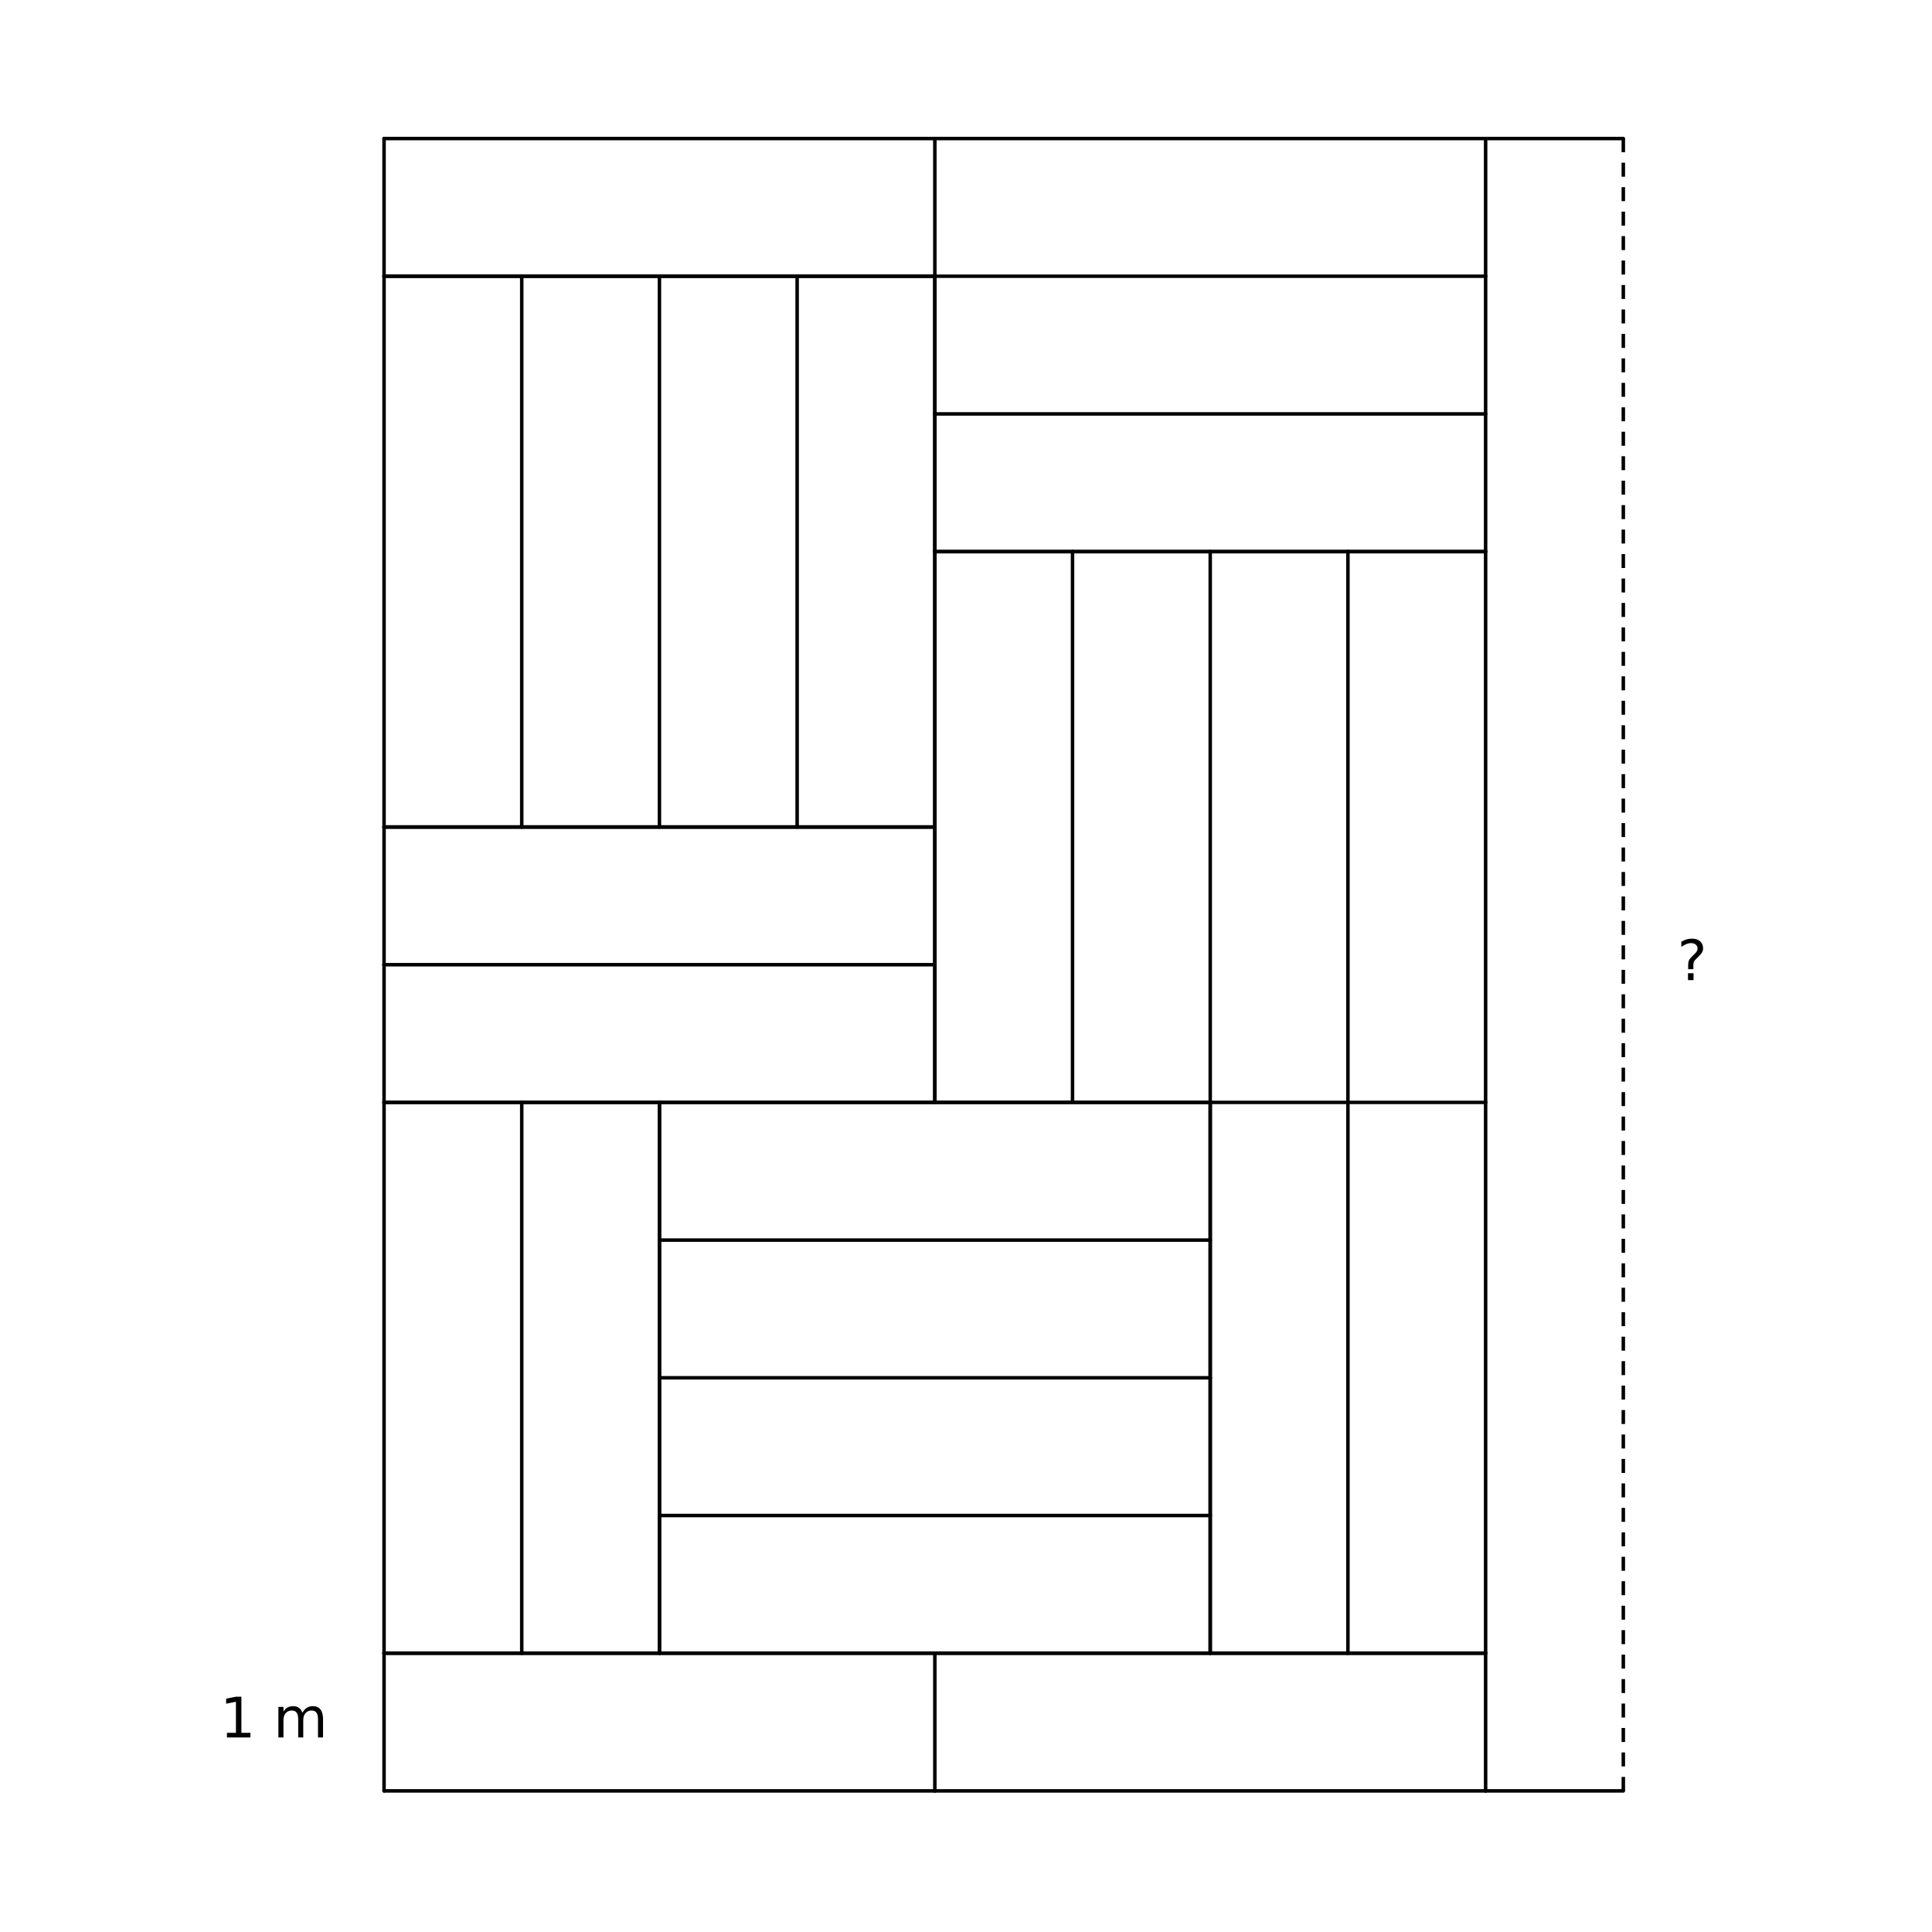
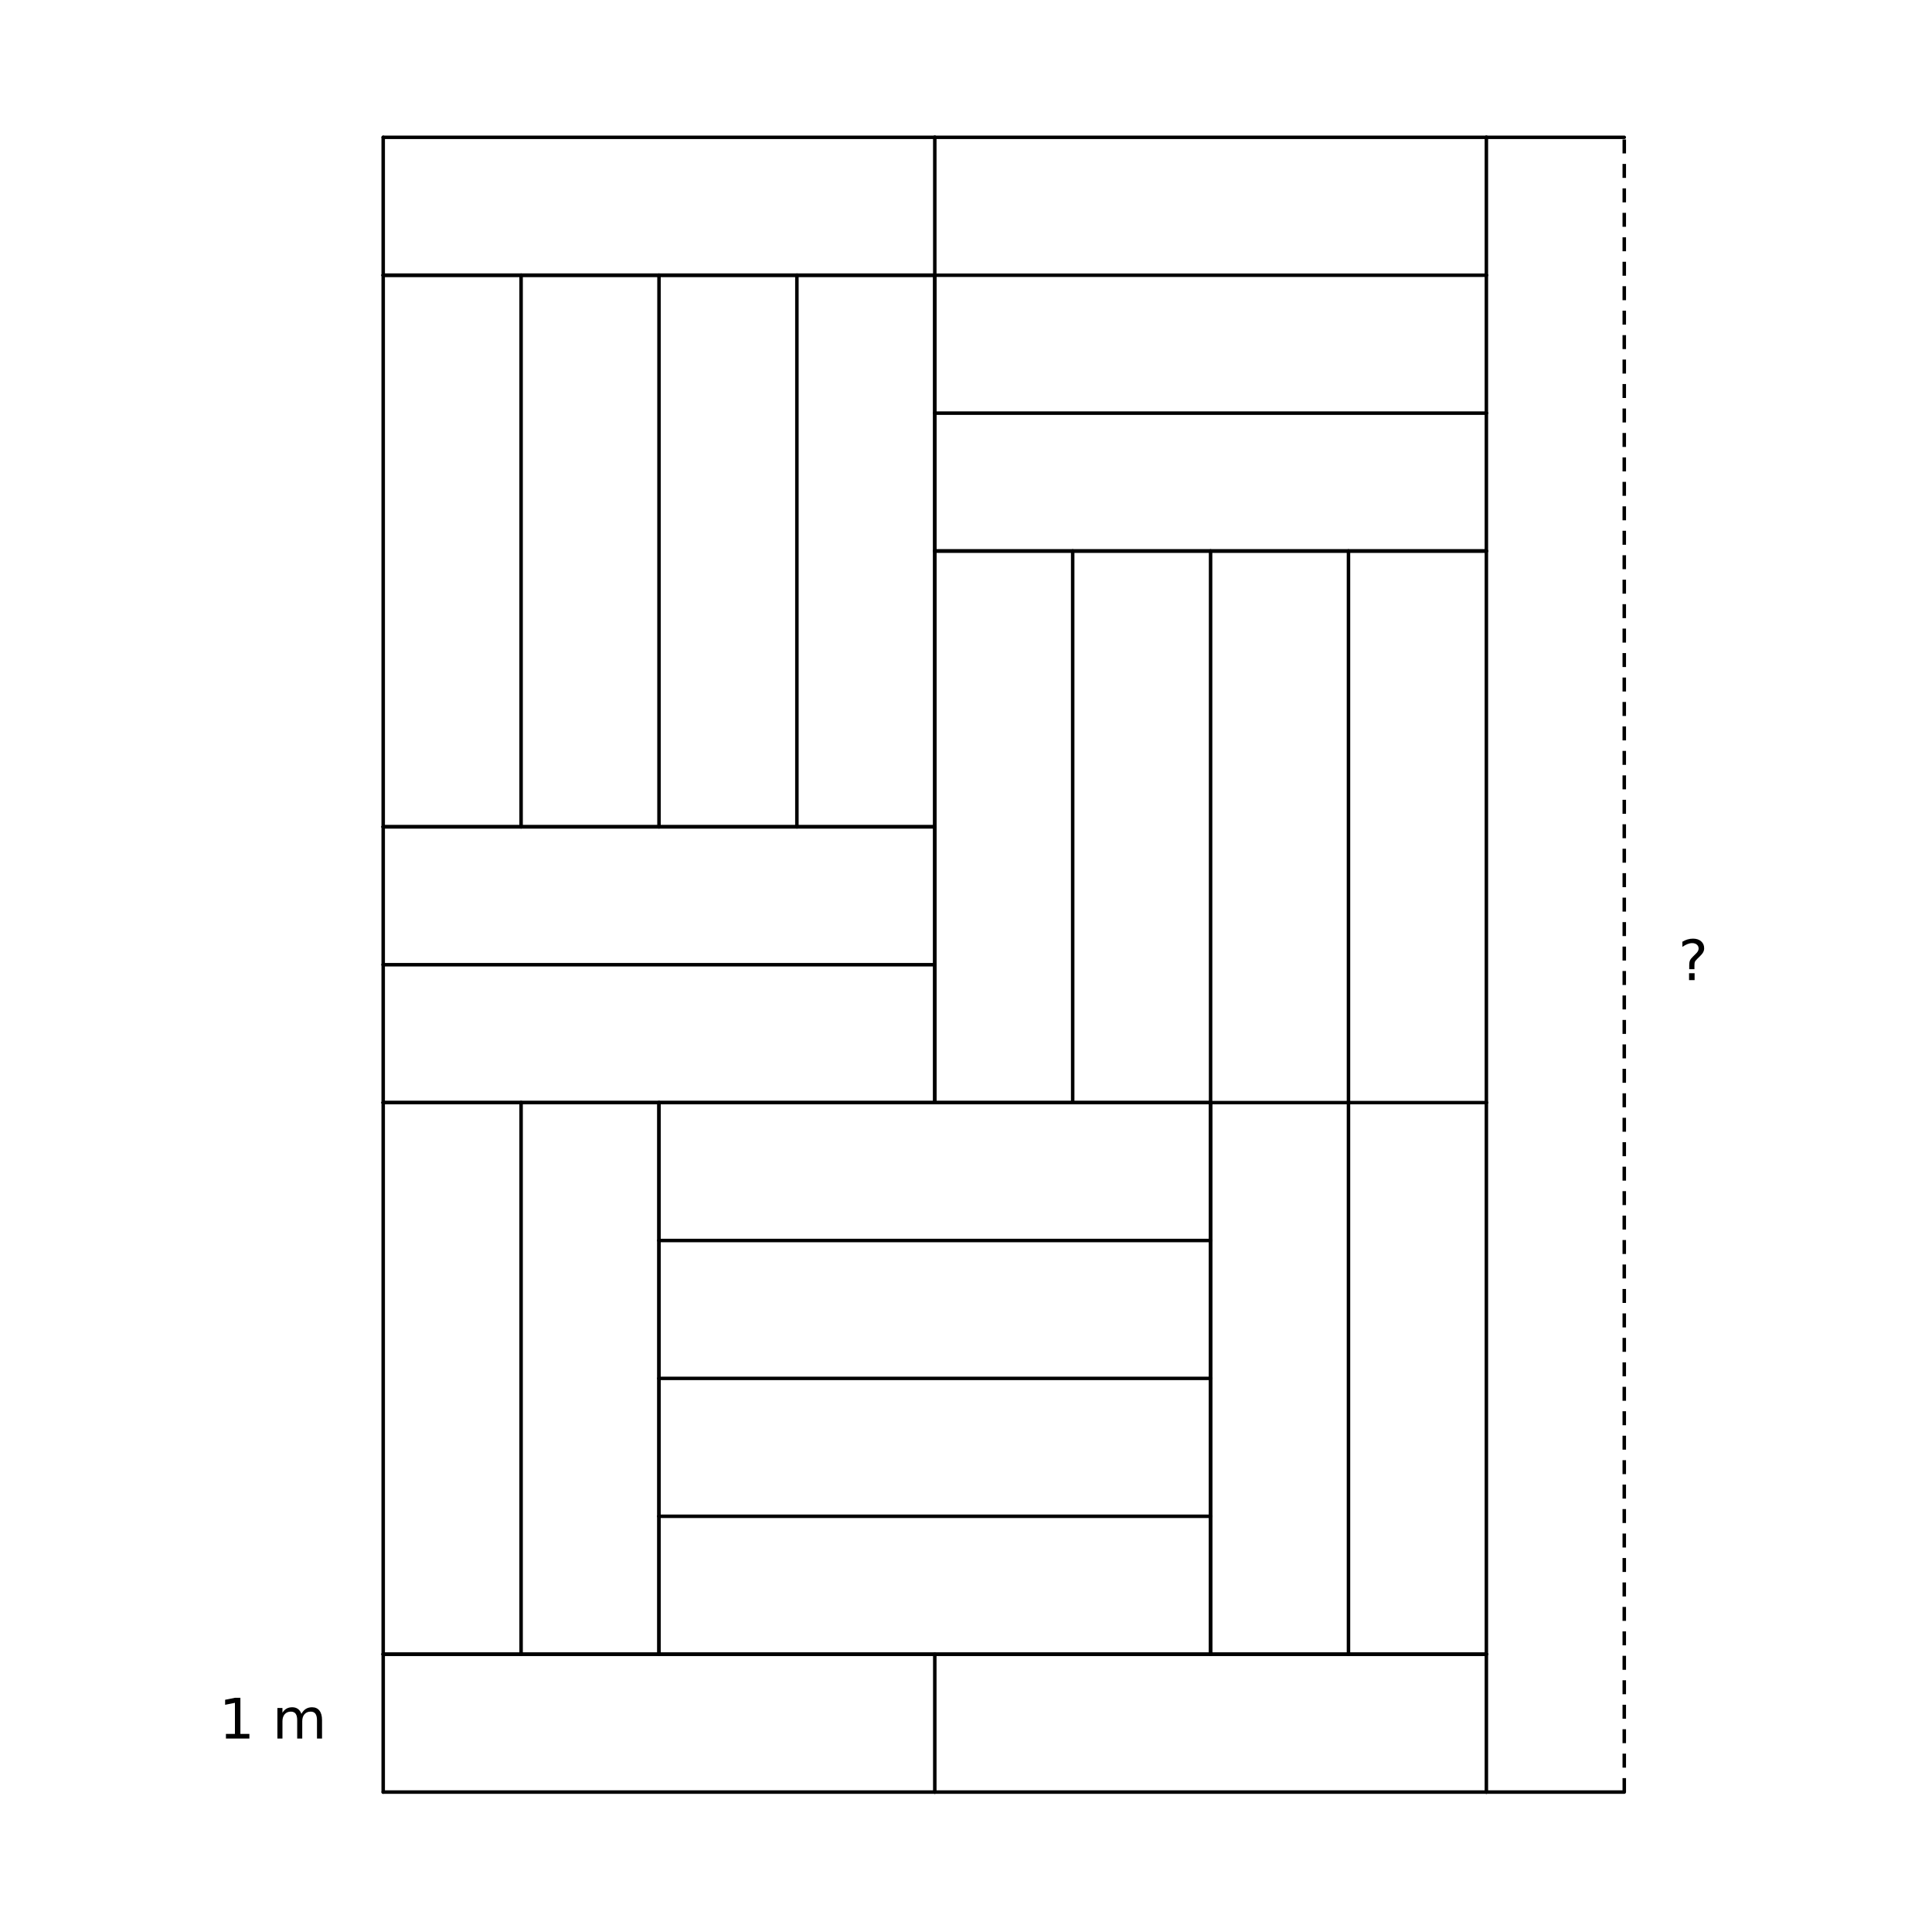
<svg xmlns="http://www.w3.org/2000/svg" xmlns:xlink="http://www.w3.org/1999/xlink" width="552.96pt" height="552.96pt" viewBox="0 0 552.96 552.96" version="1.1">
  <defs>
    <style type="text/css">*{stroke-linejoin: round; stroke-linecap: butt}</style>
  </defs>
  <g id="figure_1">
    <g id="patch_1">
      <path d="M 0 552.96  L 552.96 552.96  L 552.96 0  L 0 0  z " style="fill: #ffffff" />
    </g>
    <g id="axes_1">
-       <g id="line2d_1">
-         <path d="M 109.918 512.572  L 109.918 473.162  " clip-path="url(#pdd81a37f15)" style="fill: none; stroke: #000000; stroke-linecap: round" />
-       </g>
-       <g id="line2d_2">
-         <path d="M 109.918 512.572  L 267.56 512.572  " clip-path="url(#pdd81a37f15)" style="fill: none; stroke: #000000; stroke-linecap: round" />
-       </g>
-       <g id="line2d_3">
-         <path d="M 109.918 473.162  L 109.918 315.52  " clip-path="url(#pdd81a37f15)" style="fill: none; stroke: #000000; stroke-linecap: round" />
-       </g>
-       <g id="line2d_4">
-         <path d="M 109.918 473.162  L 149.329 473.162  " clip-path="url(#pdd81a37f15)" style="fill: none; stroke: #000000; stroke-linecap: round" />
-       </g>
-       <g id="line2d_5">
-         <path d="M 109.918 473.162  L 267.56 473.162  " clip-path="url(#pdd81a37f15)" style="fill: none; stroke: #000000; stroke-linecap: round" />
-       </g>
-       <g id="line2d_6">
-         <path d="M 109.918 315.52  L 109.918 276.11  " clip-path="url(#pdd81a37f15)" style="fill: none; stroke: #000000; stroke-linecap: round" />
-       </g>
-       <g id="line2d_7">
-         <path d="M 109.918 315.52  L 149.329 315.52  " clip-path="url(#pdd81a37f15)" style="fill: none; stroke: #000000; stroke-linecap: round" />
-       </g>
-       <g id="line2d_8">
-         <path d="M 109.918 315.52  L 267.56 315.52  " clip-path="url(#pdd81a37f15)" style="fill: none; stroke: #000000; stroke-linecap: round" />
-       </g>
-       <g id="line2d_9">
-         <path d="M 109.918 276.11  L 109.918 236.7  " clip-path="url(#pdd81a37f15)" style="fill: none; stroke: #000000; stroke-linecap: round" />
-       </g>
-       <g id="line2d_10">
-         <path d="M 109.918 276.11  L 267.56 276.11  " clip-path="url(#pdd81a37f15)" style="fill: none; stroke: #000000; stroke-linecap: round" />
-       </g>
-       <g id="line2d_11">
-         <path d="M 109.918 236.7  L 109.918 79.059  " clip-path="url(#pdd81a37f15)" style="fill: none; stroke: #000000; stroke-linecap: round" />
-       </g>
-       <g id="line2d_12">
-         <path d="M 109.918 236.7  L 149.329 236.7  " clip-path="url(#pdd81a37f15)" style="fill: none; stroke: #000000; stroke-linecap: round" />
-       </g>
-       <g id="line2d_13">
-         <path d="M 109.918 236.7  L 267.56 236.7  " clip-path="url(#pdd81a37f15)" style="fill: none; stroke: #000000; stroke-linecap: round" />
-       </g>
-       <g id="line2d_14">
-         <path d="M 109.918 79.059  L 109.918 39.648  " clip-path="url(#pdd81a37f15)" style="fill: none; stroke: #000000; stroke-linecap: round" />
-       </g>
-       <g id="line2d_15">
-         <path d="M 109.918 79.059  L 149.329 79.059  " clip-path="url(#pdd81a37f15)" style="fill: none; stroke: #000000; stroke-linecap: round" />
-       </g>
-       <g id="line2d_16">
-         <path d="M 109.918 79.059  L 267.56 79.059  " clip-path="url(#pdd81a37f15)" style="fill: none; stroke: #000000; stroke-linecap: round" />
-       </g>
-       <g id="line2d_17">
-         <path d="M 109.918 39.648  L 267.56 39.648  " clip-path="url(#pdd81a37f15)" style="fill: none; stroke: #000000; stroke-linecap: round" />
-       </g>
-       <g id="line2d_18">
-         <path d="M 149.329 473.162  L 149.329 315.52  " clip-path="url(#pdd81a37f15)" style="fill: none; stroke: #000000; stroke-linecap: round" />
-       </g>
-       <g id="line2d_19">
-         <path d="M 149.329 473.162  L 188.739 473.162  " clip-path="url(#pdd81a37f15)" style="fill: none; stroke: #000000; stroke-linecap: round" />
-       </g>
-       <g id="line2d_20">
-         <path d="M 149.329 315.52  L 188.739 315.52  " clip-path="url(#pdd81a37f15)" style="fill: none; stroke: #000000; stroke-linecap: round" />
-       </g>
-       <g id="line2d_21">
-         <path d="M 149.329 236.7  L 149.329 79.059  " clip-path="url(#pdd81a37f15)" style="fill: none; stroke: #000000; stroke-linecap: round" />
-       </g>
-       <g id="line2d_22">
-         <path d="M 149.329 236.7  L 188.739 236.7  " clip-path="url(#pdd81a37f15)" style="fill: none; stroke: #000000; stroke-linecap: round" />
-       </g>
-       <g id="line2d_23">
-         <path d="M 149.329 79.059  L 188.739 79.059  " clip-path="url(#pdd81a37f15)" style="fill: none; stroke: #000000; stroke-linecap: round" />
-       </g>
-       <g id="line2d_24">
-         <path d="M 188.739 473.162  L 188.739 433.751  " clip-path="url(#pdd81a37f15)" style="fill: none; stroke: #000000; stroke-linecap: round" />
-       </g>
-       <g id="line2d_25">
-         <path d="M 188.739 473.162  L 188.739 315.52  " clip-path="url(#pdd81a37f15)" style="fill: none; stroke: #000000; stroke-linecap: round" />
-       </g>
-       <g id="line2d_26">
-         <path d="M 188.739 473.162  L 346.38 473.162  " clip-path="url(#pdd81a37f15)" style="fill: none; stroke: #000000; stroke-linecap: round" />
-       </g>
-       <g id="line2d_27">
-         <path d="M 188.739 433.751  L 188.739 394.341  " clip-path="url(#pdd81a37f15)" style="fill: none; stroke: #000000; stroke-linecap: round" />
-       </g>
-       <g id="line2d_28">
-         <path d="M 188.739 433.751  L 346.38 433.751  " clip-path="url(#pdd81a37f15)" style="fill: none; stroke: #000000; stroke-linecap: round" />
-       </g>
-       <g id="line2d_29">
-         <path d="M 188.739 394.341  L 188.739 354.931  " clip-path="url(#pdd81a37f15)" style="fill: none; stroke: #000000; stroke-linecap: round" />
-       </g>
-       <g id="line2d_30">
-         <path d="M 188.739 394.341  L 346.38 394.341  " clip-path="url(#pdd81a37f15)" style="fill: none; stroke: #000000; stroke-linecap: round" />
-       </g>
-       <g id="line2d_31">
-         <path d="M 188.739 354.931  L 188.739 315.52  " clip-path="url(#pdd81a37f15)" style="fill: none; stroke: #000000; stroke-linecap: round" />
-       </g>
-       <g id="line2d_32">
-         <path d="M 188.739 354.931  L 346.38 354.931  " clip-path="url(#pdd81a37f15)" style="fill: none; stroke: #000000; stroke-linecap: round" />
-       </g>
-       <g id="line2d_33">
-         <path d="M 188.739 315.52  L 346.38 315.52  " clip-path="url(#pdd81a37f15)" style="fill: none; stroke: #000000; stroke-linecap: round" />
-       </g>
-       <g id="line2d_34">
-         <path d="M 188.739 236.7  L 188.739 79.059  " clip-path="url(#pdd81a37f15)" style="fill: none; stroke: #000000; stroke-linecap: round" />
-       </g>
-       <g id="line2d_35">
-         <path d="M 188.739 236.7  L 228.149 236.7  " clip-path="url(#pdd81a37f15)" style="fill: none; stroke: #000000; stroke-linecap: round" />
-       </g>
-       <g id="line2d_36">
-         <path d="M 188.739 79.059  L 228.149 79.059  " clip-path="url(#pdd81a37f15)" style="fill: none; stroke: #000000; stroke-linecap: round" />
-       </g>
-       <g id="line2d_37">
-         <path d="M 228.149 236.7  L 228.149 79.059  " clip-path="url(#pdd81a37f15)" style="fill: none; stroke: #000000; stroke-linecap: round" />
-       </g>
-       <g id="line2d_38">
-         <path d="M 228.149 236.7  L 267.56 236.7  " clip-path="url(#pdd81a37f15)" style="fill: none; stroke: #000000; stroke-linecap: round" />
-       </g>
-       <g id="line2d_39">
-         <path d="M 228.149 79.059  L 267.56 79.059  " clip-path="url(#pdd81a37f15)" style="fill: none; stroke: #000000; stroke-linecap: round" />
-       </g>
-       <g id="line2d_40">
-         <path d="M 267.56 512.572  L 267.56 473.162  " clip-path="url(#pdd81a37f15)" style="fill: none; stroke: #000000; stroke-linecap: round" />
-       </g>
-       <g id="line2d_41">
-         <path d="M 267.56 512.572  L 425.201 512.572  " clip-path="url(#pdd81a37f15)" style="fill: none; stroke: #000000; stroke-linecap: round" />
-       </g>
-       <g id="line2d_42">
-         <path d="M 267.56 473.162  L 425.201 473.162  " clip-path="url(#pdd81a37f15)" style="fill: none; stroke: #000000; stroke-linecap: round" />
-       </g>
-       <g id="line2d_43">
-         <path d="M 267.56 315.52  L 267.56 276.11  " clip-path="url(#pdd81a37f15)" style="fill: none; stroke: #000000; stroke-linecap: round" />
-       </g>
-       <g id="line2d_44">
-         <path d="M 267.56 315.52  L 267.56 157.879  " clip-path="url(#pdd81a37f15)" style="fill: none; stroke: #000000; stroke-linecap: round" />
-       </g>
-       <g id="line2d_45">
-         <path d="M 267.56 315.52  L 306.97 315.52  " clip-path="url(#pdd81a37f15)" style="fill: none; stroke: #000000; stroke-linecap: round" />
-       </g>
-       <g id="line2d_46">
-         <path d="M 267.56 276.11  L 267.56 236.7  " clip-path="url(#pdd81a37f15)" style="fill: none; stroke: #000000; stroke-linecap: round" />
-       </g>
-       <g id="line2d_47">
-         <path d="M 267.56 236.7  L 267.56 79.059  " clip-path="url(#pdd81a37f15)" style="fill: none; stroke: #000000; stroke-linecap: round" />
-       </g>
-       <g id="line2d_48">
-         <path d="M 267.56 157.879  L 267.56 118.469  " clip-path="url(#pdd81a37f15)" style="fill: none; stroke: #000000; stroke-linecap: round" />
-       </g>
-       <g id="line2d_49">
-         <path d="M 267.56 157.879  L 306.97 157.879  " clip-path="url(#pdd81a37f15)" style="fill: none; stroke: #000000; stroke-linecap: round" />
-       </g>
-       <g id="line2d_50">
-         <path d="M 267.56 157.879  L 425.201 157.879  " clip-path="url(#pdd81a37f15)" style="fill: none; stroke: #000000; stroke-linecap: round" />
-       </g>
-       <g id="line2d_51">
-         <path d="M 267.56 118.469  L 267.56 79.059  " clip-path="url(#pdd81a37f15)" style="fill: none; stroke: #000000; stroke-linecap: round" />
-       </g>
-       <g id="line2d_52">
-         <path d="M 267.56 118.469  L 425.201 118.469  " clip-path="url(#pdd81a37f15)" style="fill: none; stroke: #000000; stroke-linecap: round" />
-       </g>
-       <g id="line2d_53">
-         <path d="M 267.56 79.059  L 267.56 39.648  " clip-path="url(#pdd81a37f15)" style="fill: none; stroke: #000000; stroke-linecap: round" />
-       </g>
-       <g id="line2d_54">
-         <path d="M 267.56 79.059  L 425.201 79.059  " clip-path="url(#pdd81a37f15)" style="fill: none; stroke: #000000; stroke-linecap: round" />
-       </g>
-       <g id="line2d_55">
-         <path d="M 267.56 39.648  L 425.201 39.648  " clip-path="url(#pdd81a37f15)" style="fill: none; stroke: #000000; stroke-linecap: round" />
-       </g>
-       <g id="line2d_56">
-         <path d="M 306.97 315.52  L 306.97 157.879  " clip-path="url(#pdd81a37f15)" style="fill: none; stroke: #000000; stroke-linecap: round" />
-       </g>
-       <g id="line2d_57">
-         <path d="M 306.97 315.52  L 346.38 315.52  " clip-path="url(#pdd81a37f15)" style="fill: none; stroke: #000000; stroke-linecap: round" />
-       </g>
-       <g id="line2d_58">
-         <path d="M 306.97 157.879  L 346.38 157.879  " clip-path="url(#pdd81a37f15)" style="fill: none; stroke: #000000; stroke-linecap: round" />
-       </g>
-       <g id="line2d_59">
-         <path d="M 346.38 473.162  L 346.38 433.751  " clip-path="url(#pdd81a37f15)" style="fill: none; stroke: #000000; stroke-linecap: round" />
-       </g>
-       <g id="line2d_60">
-         <path d="M 346.38 473.162  L 346.38 315.52  " clip-path="url(#pdd81a37f15)" style="fill: none; stroke: #000000; stroke-linecap: round" />
-       </g>
-       <g id="line2d_61">
-         <path d="M 346.38 473.162  L 385.791 473.162  " clip-path="url(#pdd81a37f15)" style="fill: none; stroke: #000000; stroke-linecap: round" />
-       </g>
-       <g id="line2d_62">
-         <path d="M 346.38 433.751  L 346.38 394.341  " clip-path="url(#pdd81a37f15)" style="fill: none; stroke: #000000; stroke-linecap: round" />
-       </g>
-       <g id="line2d_63">
-         <path d="M 346.38 394.341  L 346.38 354.931  " clip-path="url(#pdd81a37f15)" style="fill: none; stroke: #000000; stroke-linecap: round" />
-       </g>
-       <g id="line2d_64">
-         <path d="M 346.38 354.931  L 346.38 315.52  " clip-path="url(#pdd81a37f15)" style="fill: none; stroke: #000000; stroke-linecap: round" />
-       </g>
-       <g id="line2d_65">
-         <path d="M 346.38 315.52  L 346.38 157.879  " clip-path="url(#pdd81a37f15)" style="fill: none; stroke: #000000; stroke-linecap: round" />
-       </g>
-       <g id="line2d_66">
-         <path d="M 346.38 315.52  L 385.791 315.52  " clip-path="url(#pdd81a37f15)" style="fill: none; stroke: #000000; stroke-linecap: round" />
-       </g>
-       <g id="line2d_67">
-         <path d="M 346.38 157.879  L 385.791 157.879  " clip-path="url(#pdd81a37f15)" style="fill: none; stroke: #000000; stroke-linecap: round" />
-       </g>
-       <g id="line2d_68">
-         <path d="M 385.791 473.162  L 385.791 315.52  " clip-path="url(#pdd81a37f15)" style="fill: none; stroke: #000000; stroke-linecap: round" />
-       </g>
-       <g id="line2d_69">
-         <path d="M 385.791 473.162  L 425.201 473.162  " clip-path="url(#pdd81a37f15)" style="fill: none; stroke: #000000; stroke-linecap: round" />
-       </g>
-       <g id="line2d_70">
-         <path d="M 385.791 315.52  L 385.791 157.879  " clip-path="url(#pdd81a37f15)" style="fill: none; stroke: #000000; stroke-linecap: round" />
-       </g>
-       <g id="line2d_71">
-         <path d="M 385.791 315.52  L 425.201 315.52  " clip-path="url(#pdd81a37f15)" style="fill: none; stroke: #000000; stroke-linecap: round" />
-       </g>
-       <g id="line2d_72">
-         <path d="M 385.791 157.879  L 425.201 157.879  " clip-path="url(#pdd81a37f15)" style="fill: none; stroke: #000000; stroke-linecap: round" />
-       </g>
-       <g id="line2d_73">
-         <path d="M 425.201 512.572  L 425.201 473.162  " clip-path="url(#pdd81a37f15)" style="fill: none; stroke: #000000; stroke-linecap: round" />
-       </g>
-       <g id="line2d_74">
-         <path d="M 425.201 473.162  L 425.201 315.52  " clip-path="url(#pdd81a37f15)" style="fill: none; stroke: #000000; stroke-linecap: round" />
-       </g>
-       <g id="line2d_75">
-         <path d="M 425.201 315.52  L 425.201 157.879  " clip-path="url(#pdd81a37f15)" style="fill: none; stroke: #000000; stroke-linecap: round" />
-       </g>
-       <g id="line2d_76">
-         <path d="M 425.201 157.879  L 425.201 118.469  " clip-path="url(#pdd81a37f15)" style="fill: none; stroke: #000000; stroke-linecap: round" />
-       </g>
-       <g id="line2d_77">
-         <path d="M 425.201 118.469  L 425.201 79.059  " clip-path="url(#pdd81a37f15)" style="fill: none; stroke: #000000; stroke-linecap: round" />
-       </g>
-       <g id="line2d_78">
-         <path d="M 425.201 79.059  L 425.201 39.648  " clip-path="url(#pdd81a37f15)" style="fill: none; stroke: #000000; stroke-linecap: round" />
-       </g>
-       <g id="line2d_79">
-         <path d="M 425.201 512.572  L 464.611 512.572  " clip-path="url(#pdd81a37f15)" style="fill: none; stroke: #000000; stroke-linecap: round" />
-       </g>
-       <g id="line2d_80">
-         <path d="M 425.201 39.648  L 464.611 39.648  " clip-path="url(#pdd81a37f15)" style="fill: none; stroke: #000000; stroke-linecap: round" />
-       </g>
-       <g id="line2d_81">
-         <path d="M 464.611 512.572  L 464.611 39.648  " clip-path="url(#pdd81a37f15)" style="fill: none; stroke-dasharray: 4,3; stroke-dashoffset: 0; stroke: #000000" />
+       <g id="tile_edge0">
+         <path d="M 109.676 512.915  L 109.676 473.448  " clip-path="url(#p9dea7a3351)" style="fill: none; stroke: #000000; stroke-linecap: round" />
+       </g>
+       <g id="tile_edge1">
+         <path d="M 109.676 512.915  L 267.547 512.915  " clip-path="url(#p9dea7a3351)" style="fill: none; stroke: #000000; stroke-linecap: round" />
+       </g>
+       <g id="tile_edge2">
+         <path d="M 109.676 473.448  L 109.676 315.577  " clip-path="url(#p9dea7a3351)" style="fill: none; stroke: #000000; stroke-linecap: round" />
+       </g>
+       <g id="tile_edge3">
+         <path d="M 109.676 473.448  L 149.144 473.448  " clip-path="url(#p9dea7a3351)" style="fill: none; stroke: #000000; stroke-linecap: round" />
+       </g>
+       <g id="tile_edge4">
+         <path d="M 109.676 473.448  L 267.547 473.448  " clip-path="url(#p9dea7a3351)" style="fill: none; stroke: #000000; stroke-linecap: round" />
+       </g>
+       <g id="tile_edge5">
+         <path d="M 109.676 315.577  L 109.676 276.11  " clip-path="url(#p9dea7a3351)" style="fill: none; stroke: #000000; stroke-linecap: round" />
+       </g>
+       <g id="tile_edge6">
+         <path d="M 109.676 315.577  L 149.144 315.577  " clip-path="url(#p9dea7a3351)" style="fill: none; stroke: #000000; stroke-linecap: round" />
+       </g>
+       <g id="tile_edge7">
+         <path d="M 109.676 315.577  L 267.547 315.577  " clip-path="url(#p9dea7a3351)" style="fill: none; stroke: #000000; stroke-linecap: round" />
+       </g>
+       <g id="tile_edge8">
+         <path d="M 109.676 276.11  L 109.676 236.642  " clip-path="url(#p9dea7a3351)" style="fill: none; stroke: #000000; stroke-linecap: round" />
+       </g>
+       <g id="tile_edge9">
+         <path d="M 109.676 276.11  L 267.547 276.11  " clip-path="url(#p9dea7a3351)" style="fill: none; stroke: #000000; stroke-linecap: round" />
+       </g>
+       <g id="tile_edge10">
+         <path d="M 109.676 236.642  L 109.676 78.771  " clip-path="url(#p9dea7a3351)" style="fill: none; stroke: #000000; stroke-linecap: round" />
+       </g>
+       <g id="tile_edge11">
+         <path d="M 109.676 236.642  L 149.144 236.642  " clip-path="url(#p9dea7a3351)" style="fill: none; stroke: #000000; stroke-linecap: round" />
+       </g>
+       <g id="tile_edge12">
+         <path d="M 109.676 236.642  L 267.547 236.642  " clip-path="url(#p9dea7a3351)" style="fill: none; stroke: #000000; stroke-linecap: round" />
+       </g>
+       <g id="tile_edge13">
+         <path d="M 109.676 78.771  L 109.676 39.304  " clip-path="url(#p9dea7a3351)" style="fill: none; stroke: #000000; stroke-linecap: round" />
+       </g>
+       <g id="tile_edge14">
+         <path d="M 109.676 78.771  L 149.144 78.771  " clip-path="url(#p9dea7a3351)" style="fill: none; stroke: #000000; stroke-linecap: round" />
+       </g>
+       <g id="tile_edge15">
+         <path d="M 109.676 78.771  L 267.547 78.771  " clip-path="url(#p9dea7a3351)" style="fill: none; stroke: #000000; stroke-linecap: round" />
+       </g>
+       <g id="tile_edge16">
+         <path d="M 109.676 39.304  L 267.547 39.304  " clip-path="url(#p9dea7a3351)" style="fill: none; stroke: #000000; stroke-linecap: round" />
+       </g>
+       <g id="tile_edge17">
+         <path d="M 149.144 473.448  L 149.144 315.577  " clip-path="url(#p9dea7a3351)" style="fill: none; stroke: #000000; stroke-linecap: round" />
+       </g>
+       <g id="tile_edge18">
+         <path d="M 149.144 473.448  L 188.612 473.448  " clip-path="url(#p9dea7a3351)" style="fill: none; stroke: #000000; stroke-linecap: round" />
+       </g>
+       <g id="tile_edge19">
+         <path d="M 149.144 315.577  L 188.612 315.577  " clip-path="url(#p9dea7a3351)" style="fill: none; stroke: #000000; stroke-linecap: round" />
+       </g>
+       <g id="tile_edge20">
+         <path d="M 149.144 236.642  L 149.144 78.771  " clip-path="url(#p9dea7a3351)" style="fill: none; stroke: #000000; stroke-linecap: round" />
+       </g>
+       <g id="tile_edge21">
+         <path d="M 149.144 236.642  L 188.612 236.642  " clip-path="url(#p9dea7a3351)" style="fill: none; stroke: #000000; stroke-linecap: round" />
+       </g>
+       <g id="tile_edge22">
+         <path d="M 149.144 78.771  L 188.612 78.771  " clip-path="url(#p9dea7a3351)" style="fill: none; stroke: #000000; stroke-linecap: round" />
+       </g>
+       <g id="tile_edge23">
+         <path d="M 188.612 473.448  L 188.612 433.98  " clip-path="url(#p9dea7a3351)" style="fill: none; stroke: #000000; stroke-linecap: round" />
+       </g>
+       <g id="tile_edge24">
+         <path d="M 188.612 473.448  L 188.612 315.577  " clip-path="url(#p9dea7a3351)" style="fill: none; stroke: #000000; stroke-linecap: round" />
+       </g>
+       <g id="tile_edge25">
+         <path d="M 188.612 473.448  L 346.482 473.448  " clip-path="url(#p9dea7a3351)" style="fill: none; stroke: #000000; stroke-linecap: round" />
+       </g>
+       <g id="tile_edge26">
+         <path d="M 188.612 433.98  L 188.612 394.512  " clip-path="url(#p9dea7a3351)" style="fill: none; stroke: #000000; stroke-linecap: round" />
+       </g>
+       <g id="tile_edge27">
+         <path d="M 188.612 433.98  L 346.482 433.98  " clip-path="url(#p9dea7a3351)" style="fill: none; stroke: #000000; stroke-linecap: round" />
+       </g>
+       <g id="tile_edge28">
+         <path d="M 188.612 394.512  L 188.612 355.045  " clip-path="url(#p9dea7a3351)" style="fill: none; stroke: #000000; stroke-linecap: round" />
+       </g>
+       <g id="tile_edge29">
+         <path d="M 188.612 394.512  L 346.482 394.512  " clip-path="url(#p9dea7a3351)" style="fill: none; stroke: #000000; stroke-linecap: round" />
+       </g>
+       <g id="tile_edge30">
+         <path d="M 188.612 355.045  L 188.612 315.577  " clip-path="url(#p9dea7a3351)" style="fill: none; stroke: #000000; stroke-linecap: round" />
+       </g>
+       <g id="tile_edge31">
+         <path d="M 188.612 355.045  L 346.482 355.045  " clip-path="url(#p9dea7a3351)" style="fill: none; stroke: #000000; stroke-linecap: round" />
+       </g>
+       <g id="tile_edge32">
+         <path d="M 188.612 315.577  L 346.482 315.577  " clip-path="url(#p9dea7a3351)" style="fill: none; stroke: #000000; stroke-linecap: round" />
+       </g>
+       <g id="tile_edge33">
+         <path d="M 188.612 236.642  L 188.612 78.771  " clip-path="url(#p9dea7a3351)" style="fill: none; stroke: #000000; stroke-linecap: round" />
+       </g>
+       <g id="tile_edge34">
+         <path d="M 188.612 236.642  L 228.079 236.642  " clip-path="url(#p9dea7a3351)" style="fill: none; stroke: #000000; stroke-linecap: round" />
+       </g>
+       <g id="tile_edge35">
+         <path d="M 188.612 78.771  L 228.079 78.771  " clip-path="url(#p9dea7a3351)" style="fill: none; stroke: #000000; stroke-linecap: round" />
+       </g>
+       <g id="tile_edge36">
+         <path d="M 228.079 236.642  L 228.079 78.771  " clip-path="url(#p9dea7a3351)" style="fill: none; stroke: #000000; stroke-linecap: round" />
+       </g>
+       <g id="tile_edge37">
+         <path d="M 228.079 236.642  L 267.547 236.642  " clip-path="url(#p9dea7a3351)" style="fill: none; stroke: #000000; stroke-linecap: round" />
+       </g>
+       <g id="tile_edge38">
+         <path d="M 228.079 78.771  L 267.547 78.771  " clip-path="url(#p9dea7a3351)" style="fill: none; stroke: #000000; stroke-linecap: round" />
+       </g>
+       <g id="tile_edge39">
+         <path d="M 267.547 512.915  L 267.547 473.448  " clip-path="url(#p9dea7a3351)" style="fill: none; stroke: #000000; stroke-linecap: round" />
+       </g>
+       <g id="tile_edge40">
+         <path d="M 267.547 512.915  L 425.417 512.915  " clip-path="url(#p9dea7a3351)" style="fill: none; stroke: #000000; stroke-linecap: round" />
+       </g>
+       <g id="tile_edge41">
+         <path d="M 267.547 473.448  L 425.417 473.448  " clip-path="url(#p9dea7a3351)" style="fill: none; stroke: #000000; stroke-linecap: round" />
+       </g>
+       <g id="tile_edge42">
+         <path d="M 267.547 315.577  L 267.547 276.11  " clip-path="url(#p9dea7a3351)" style="fill: none; stroke: #000000; stroke-linecap: round" />
+       </g>
+       <g id="tile_edge43">
+         <path d="M 267.547 315.577  L 267.547 157.707  " clip-path="url(#p9dea7a3351)" style="fill: none; stroke: #000000; stroke-linecap: round" />
+       </g>
+       <g id="tile_edge44">
+         <path d="M 267.547 315.577  L 307.015 315.577  " clip-path="url(#p9dea7a3351)" style="fill: none; stroke: #000000; stroke-linecap: round" />
+       </g>
+       <g id="tile_edge45">
+         <path d="M 267.547 276.11  L 267.547 236.642  " clip-path="url(#p9dea7a3351)" style="fill: none; stroke: #000000; stroke-linecap: round" />
+       </g>
+       <g id="tile_edge46">
+         <path d="M 267.547 236.642  L 267.547 78.771  " clip-path="url(#p9dea7a3351)" style="fill: none; stroke: #000000; stroke-linecap: round" />
+       </g>
+       <g id="tile_edge47">
+         <path d="M 267.547 157.707  L 267.547 118.239  " clip-path="url(#p9dea7a3351)" style="fill: none; stroke: #000000; stroke-linecap: round" />
+       </g>
+       <g id="tile_edge48">
+         <path d="M 267.547 157.707  L 307.015 157.707  " clip-path="url(#p9dea7a3351)" style="fill: none; stroke: #000000; stroke-linecap: round" />
+       </g>
+       <g id="tile_edge49">
+         <path d="M 267.547 157.707  L 425.417 157.707  " clip-path="url(#p9dea7a3351)" style="fill: none; stroke: #000000; stroke-linecap: round" />
+       </g>
+       <g id="tile_edge50">
+         <path d="M 267.547 118.239  L 267.547 78.771  " clip-path="url(#p9dea7a3351)" style="fill: none; stroke: #000000; stroke-linecap: round" />
+       </g>
+       <g id="tile_edge51">
+         <path d="M 267.547 118.239  L 425.417 118.239  " clip-path="url(#p9dea7a3351)" style="fill: none; stroke: #000000; stroke-linecap: round" />
+       </g>
+       <g id="tile_edge52">
+         <path d="M 267.547 78.771  L 267.547 39.304  " clip-path="url(#p9dea7a3351)" style="fill: none; stroke: #000000; stroke-linecap: round" />
+       </g>
+       <g id="tile_edge53">
+         <path d="M 267.547 78.771  L 425.417 78.771  " clip-path="url(#p9dea7a3351)" style="fill: none; stroke: #000000; stroke-linecap: round" />
+       </g>
+       <g id="tile_edge54">
+         <path d="M 267.547 39.304  L 425.417 39.304  " clip-path="url(#p9dea7a3351)" style="fill: none; stroke: #000000; stroke-linecap: round" />
+       </g>
+       <g id="tile_edge55">
+         <path d="M 307.015 315.577  L 307.015 157.707  " clip-path="url(#p9dea7a3351)" style="fill: none; stroke: #000000; stroke-linecap: round" />
+       </g>
+       <g id="tile_edge56">
+         <path d="M 307.015 315.577  L 346.482 315.577  " clip-path="url(#p9dea7a3351)" style="fill: none; stroke: #000000; stroke-linecap: round" />
+       </g>
+       <g id="tile_edge57">
+         <path d="M 307.015 157.707  L 346.482 157.707  " clip-path="url(#p9dea7a3351)" style="fill: none; stroke: #000000; stroke-linecap: round" />
+       </g>
+       <g id="tile_edge58">
+         <path d="M 346.482 473.448  L 346.482 433.98  " clip-path="url(#p9dea7a3351)" style="fill: none; stroke: #000000; stroke-linecap: round" />
+       </g>
+       <g id="tile_edge59">
+         <path d="M 346.482 473.448  L 346.482 315.577  " clip-path="url(#p9dea7a3351)" style="fill: none; stroke: #000000; stroke-linecap: round" />
+       </g>
+       <g id="tile_edge60">
+         <path d="M 346.482 473.448  L 385.95 473.448  " clip-path="url(#p9dea7a3351)" style="fill: none; stroke: #000000; stroke-linecap: round" />
+       </g>
+       <g id="tile_edge61">
+         <path d="M 346.482 433.98  L 346.482 394.512  " clip-path="url(#p9dea7a3351)" style="fill: none; stroke: #000000; stroke-linecap: round" />
+       </g>
+       <g id="tile_edge62">
+         <path d="M 346.482 394.512  L 346.482 355.045  " clip-path="url(#p9dea7a3351)" style="fill: none; stroke: #000000; stroke-linecap: round" />
+       </g>
+       <g id="tile_edge63">
+         <path d="M 346.482 355.045  L 346.482 315.577  " clip-path="url(#p9dea7a3351)" style="fill: none; stroke: #000000; stroke-linecap: round" />
+       </g>
+       <g id="tile_edge64">
+         <path d="M 346.482 315.577  L 346.482 157.707  " clip-path="url(#p9dea7a3351)" style="fill: none; stroke: #000000; stroke-linecap: round" />
+       </g>
+       <g id="tile_edge65">
+         <path d="M 346.482 315.577  L 385.95 315.577  " clip-path="url(#p9dea7a3351)" style="fill: none; stroke: #000000; stroke-linecap: round" />
+       </g>
+       <g id="tile_edge66">
+         <path d="M 346.482 157.707  L 385.95 157.707  " clip-path="url(#p9dea7a3351)" style="fill: none; stroke: #000000; stroke-linecap: round" />
+       </g>
+       <g id="tile_edge67">
+         <path d="M 385.95 473.448  L 385.95 315.577  " clip-path="url(#p9dea7a3351)" style="fill: none; stroke: #000000; stroke-linecap: round" />
+       </g>
+       <g id="tile_edge68">
+         <path d="M 385.95 473.448  L 425.417 473.448  " clip-path="url(#p9dea7a3351)" style="fill: none; stroke: #000000; stroke-linecap: round" />
+       </g>
+       <g id="tile_edge69">
+         <path d="M 385.95 315.577  L 385.95 157.707  " clip-path="url(#p9dea7a3351)" style="fill: none; stroke: #000000; stroke-linecap: round" />
+       </g>
+       <g id="tile_edge70">
+         <path d="M 385.95 315.577  L 425.417 315.577  " clip-path="url(#p9dea7a3351)" style="fill: none; stroke: #000000; stroke-linecap: round" />
+       </g>
+       <g id="tile_edge71">
+         <path d="M 385.95 157.707  L 425.417 157.707  " clip-path="url(#p9dea7a3351)" style="fill: none; stroke: #000000; stroke-linecap: round" />
+       </g>
+       <g id="tile_edge72">
+         <path d="M 425.417 512.915  L 425.417 473.448  " clip-path="url(#p9dea7a3351)" style="fill: none; stroke: #000000; stroke-linecap: round" />
+       </g>
+       <g id="tile_edge73">
+         <path d="M 425.417 473.448  L 425.417 315.577  " clip-path="url(#p9dea7a3351)" style="fill: none; stroke: #000000; stroke-linecap: round" />
+       </g>
+       <g id="tile_edge74">
+         <path d="M 425.417 315.577  L 425.417 157.707  " clip-path="url(#p9dea7a3351)" style="fill: none; stroke: #000000; stroke-linecap: round" />
+       </g>
+       <g id="tile_edge75">
+         <path d="M 425.417 157.707  L 425.417 118.239  " clip-path="url(#p9dea7a3351)" style="fill: none; stroke: #000000; stroke-linecap: round" />
+       </g>
+       <g id="tile_edge76">
+         <path d="M 425.417 118.239  L 425.417 78.771  " clip-path="url(#p9dea7a3351)" style="fill: none; stroke: #000000; stroke-linecap: round" />
+       </g>
+       <g id="tile_edge77">
+         <path d="M 425.417 78.771  L 425.417 39.304  " clip-path="url(#p9dea7a3351)" style="fill: none; stroke: #000000; stroke-linecap: round" />
+       </g>
+       <g id="dimension0">
+         <path d="M 425.417 512.915  L 464.885 512.915  " clip-path="url(#p9dea7a3351)" style="fill: none; stroke: #000000; stroke-linecap: round" />
+       </g>
+       <g id="dimension1">
+         <path d="M 425.417 39.304  L 464.885 39.304  " clip-path="url(#p9dea7a3351)" style="fill: none; stroke: #000000; stroke-linecap: round" />
+       </g>
+       <g id="dimension2">
+         <path d="M 464.885 512.915  L 464.885 39.304  " clip-path="url(#p9dea7a3351)" style="fill: none; stroke-dasharray: 4,3; stroke-dashoffset: 0; stroke: #000000" />
      </g>
      <g id="label0">
-         <g transform="translate(480.07 280.5251) scale(0.16 -0.16)">
+         <g transform="translate(480.3727 280.5245) scale(0.16 -0.16)">
          <defs>
            <path id="DejaVuSans-3f" d="M 1222 794  L 1856 794  L 1856 0  L 1222 0  L 1222 794  z M 1838 1253  L 1241 1253  L 1241 1734  Q 1241 2050 1328 2253  Q 1416 2456 1697 2725  L 1978 3003  Q 2156 3169 2236 3316  Q 2316 3463 2316 3616  Q 2316 3894 2111 4066  Q 1906 4238 1569 4238  Q 1322 4238 1042 4128  Q 763 4019 459 3809  L 459 4397  Q 753 4575 1054 4662  Q 1356 4750 1678 4750  Q 2253 4750 2601 4447  Q 2950 4144 2950 3647  Q 2950 3409 2837 3195  Q 2725 2981 2444 2713  L 2169 2444  Q 2022 2297 1961 2214  Q 1900 2131 1875 2053  Q 1856 1988 1847 1894  Q 1838 1800 1838 1638  L 1838 1253  z " transform="scale(0.015625)" />
          </defs>
          <use xlink:href="#DejaVuSans-3f" />
        </g>
      </g>
      <g id="label1">
-         <g transform="translate(62.9652 497.2817) scale(0.16 -0.16)">
+         <g transform="translate(62.67722 497.5966) scale(0.16 -0.16)">
          <defs>
            <path id="DejaVuSans-31" d="M 794 531  L 1825 531  L 1825 4091  L 703 3866  L 703 4441  L 1819 4666  L 2450 4666  L 2450 531  L 3481 531  L 3481 0  L 794 0  L 794 531  z " transform="scale(0.015625)" />
            <path id="DejaVuSans-20" transform="scale(0.015625)" />
            <path id="DejaVuSans-6d" d="M 3328 2828  Q 3544 3216 3844 3400  Q 4144 3584 4550 3584  Q 5097 3584 5394 3201  Q 5691 2819 5691 2113  L 5691 0  L 5113 0  L 5113 2094  Q 5113 2597 4934 2840  Q 4756 3084 4391 3084  Q 3944 3084 3684 2787  Q 3425 2491 3425 1978  L 3425 0  L 2847 0  L 2847 2094  Q 2847 2600 2669 2842  Q 2491 3084 2119 3084  Q 1678 3084 1418 2786  Q 1159 2488 1159 1978  L 1159 0  L 581 0  L 581 3500  L 1159 3500  L 1159 2956  Q 1356 3278 1631 3431  Q 1906 3584 2284 3584  Q 2666 3584 2933 3390  Q 3200 3197 3328 2828  z " transform="scale(0.015625)" />
          </defs>
          <use xlink:href="#DejaVuSans-31" />
          <use xlink:href="#DejaVuSans-20" transform="translate(63.62305 0)" />
          <use xlink:href="#DejaVuSans-6d" transform="translate(95.41016 0)" />
        </g>
      </g>
    </g>
  </g>
  <defs>
-     <clipPath id="pdd81a37f15">
+     <clipPath id="p9dea7a3351">
      <rect x="27.648" y="27.648" width="497.664" height="497.664" />
    </clipPath>
  </defs>
</svg>
